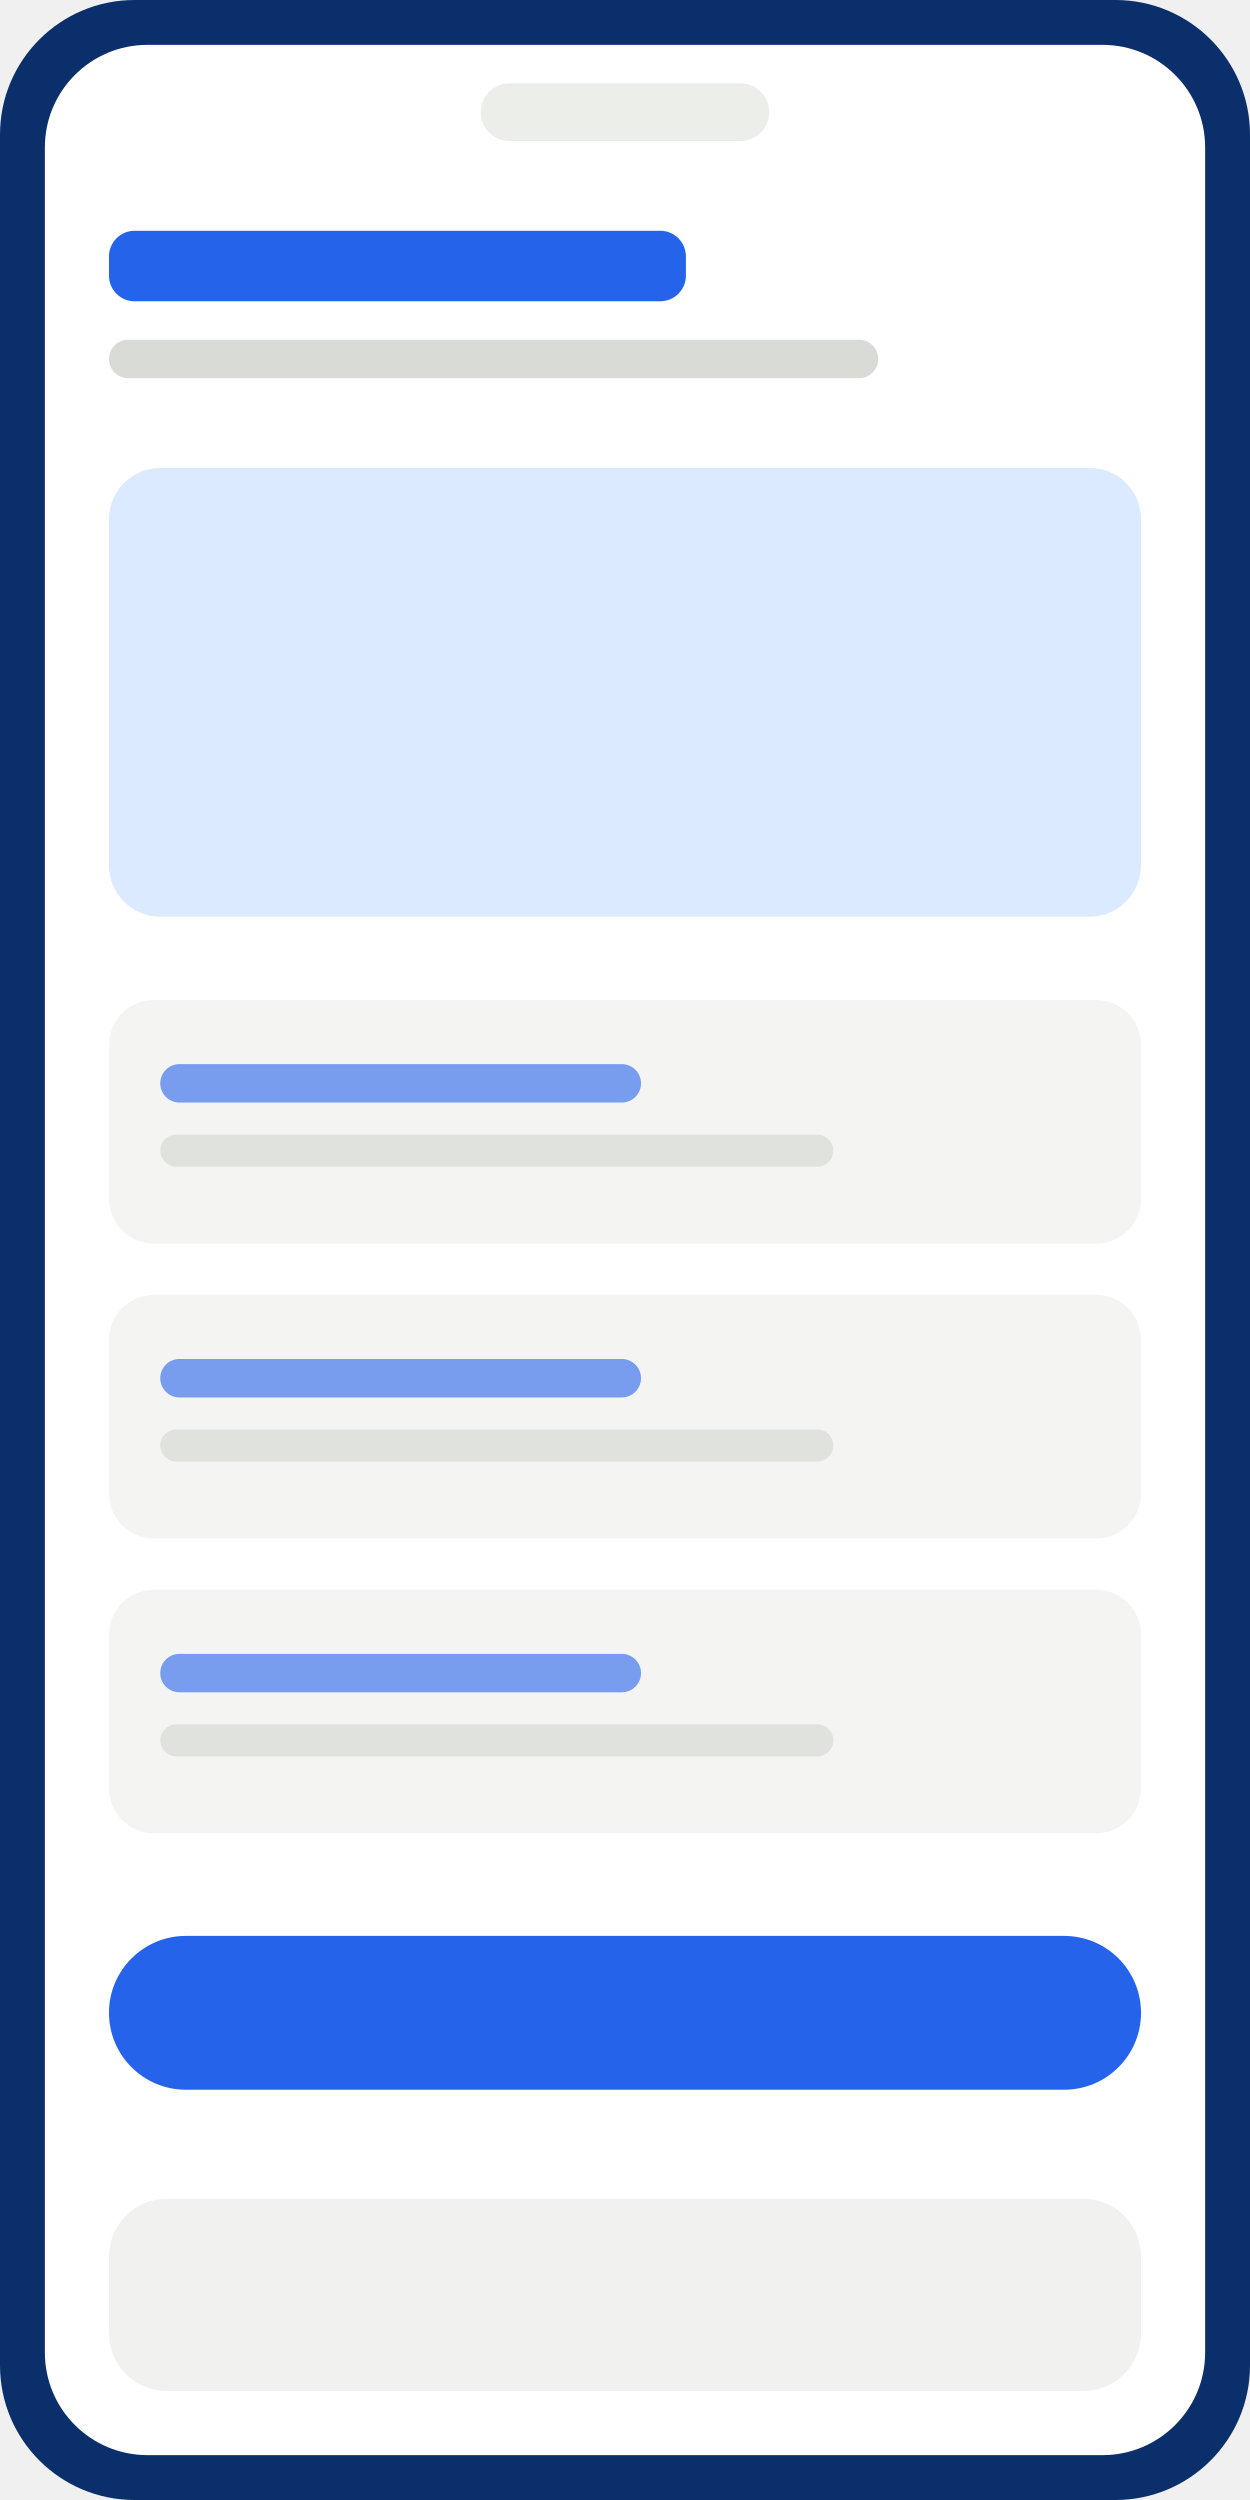
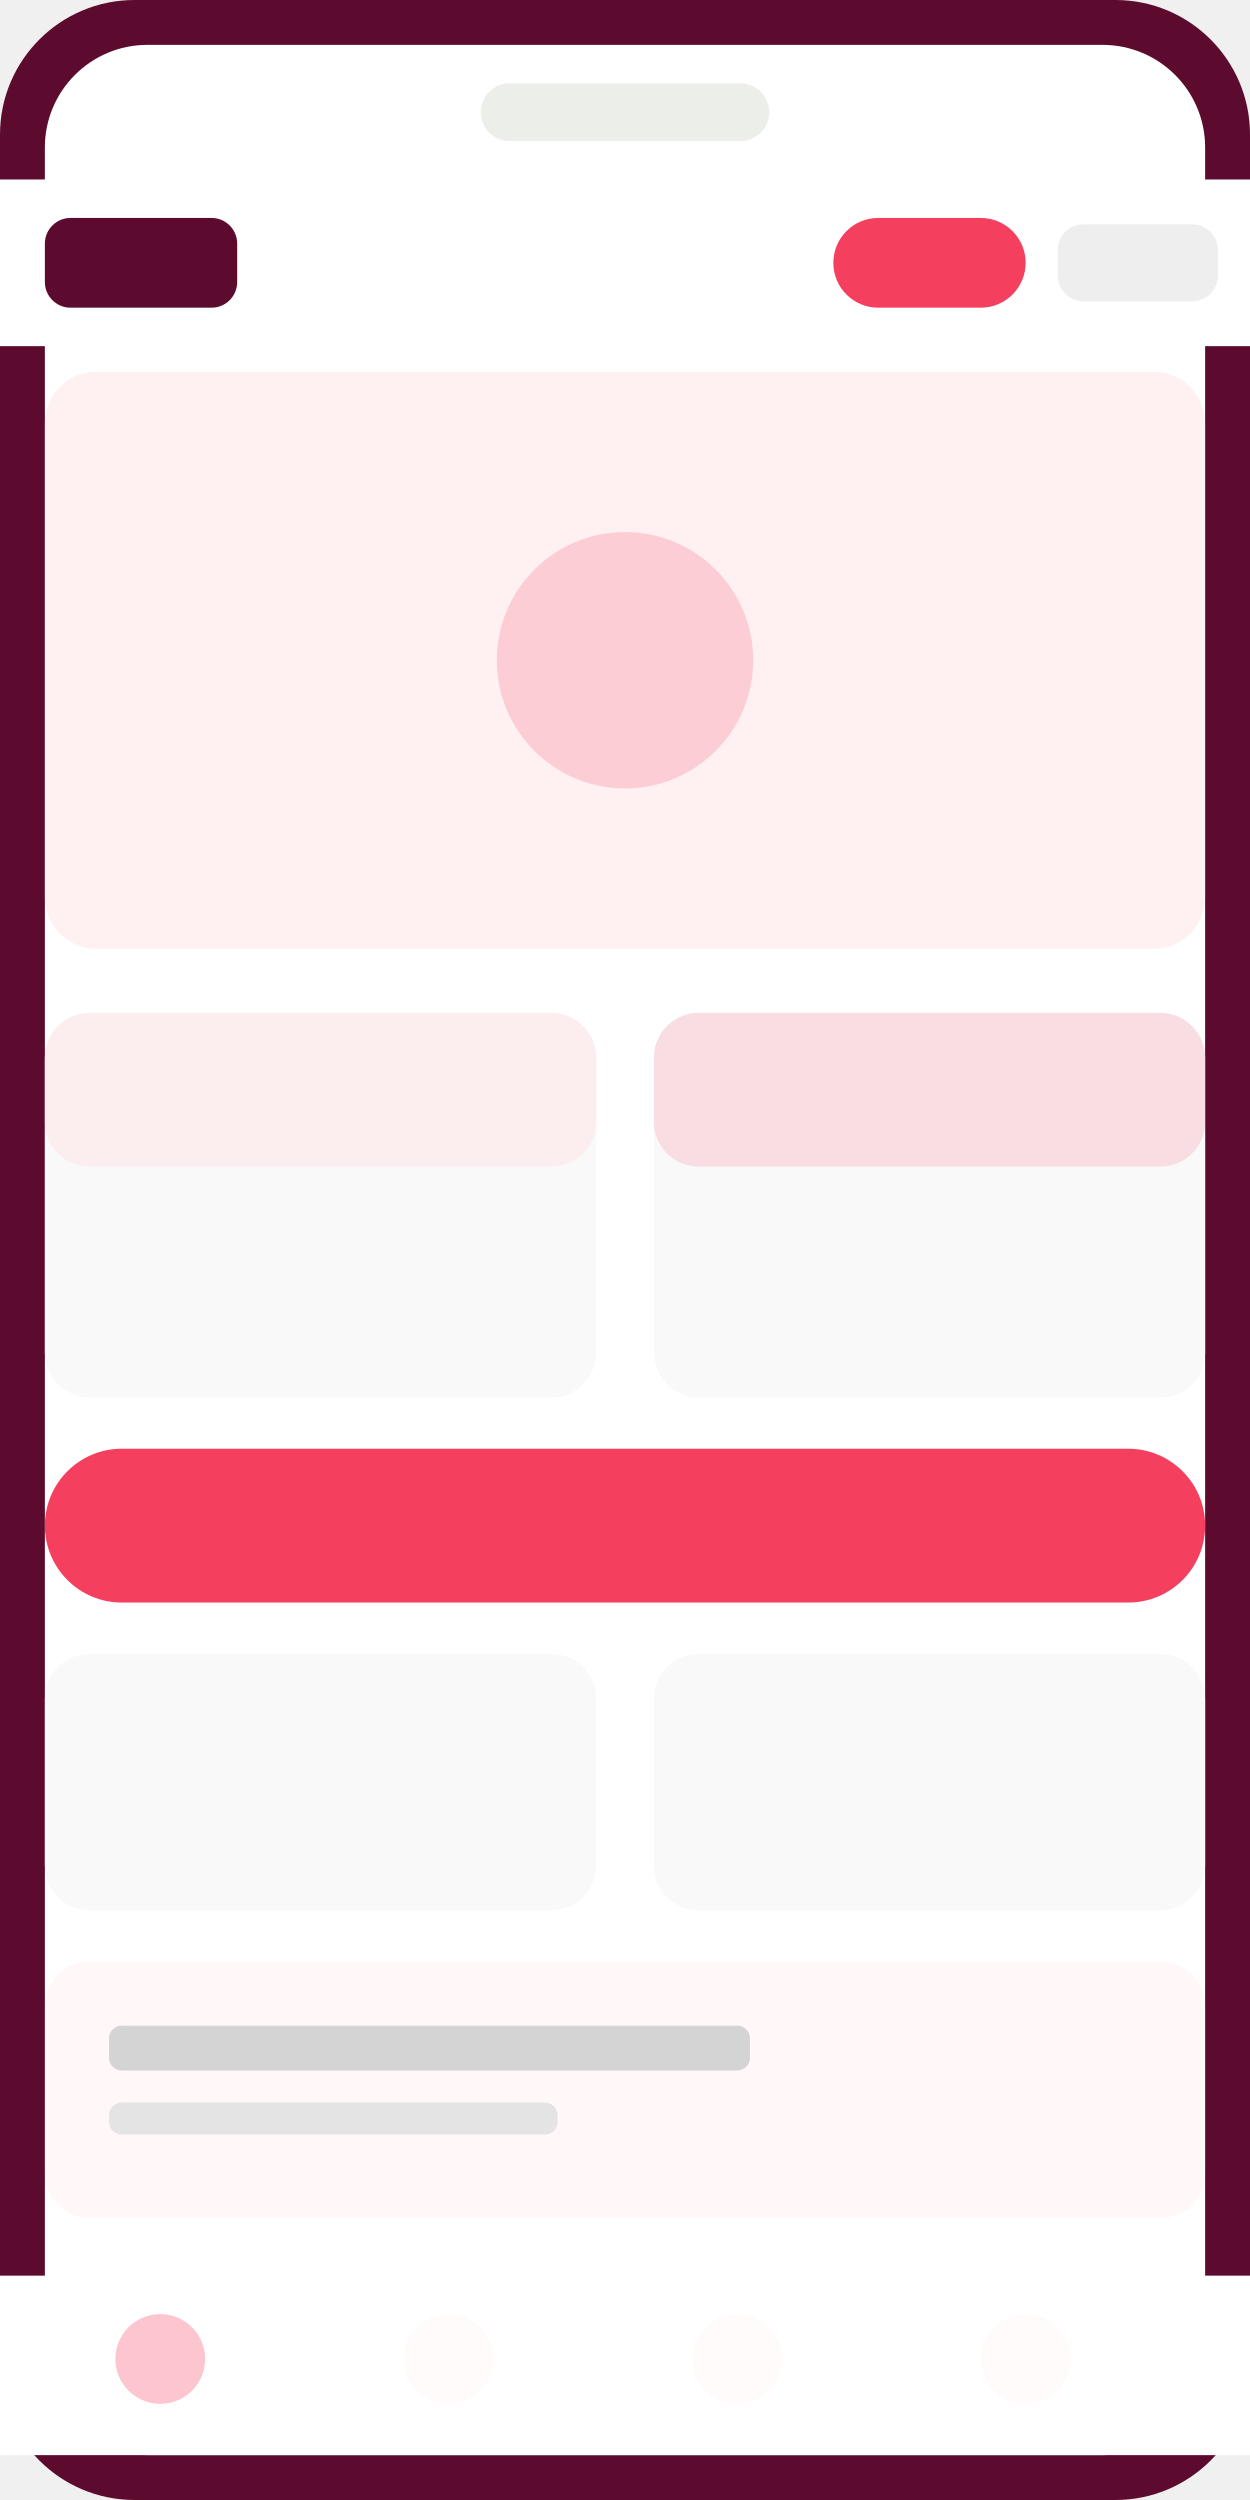
<svg xmlns="http://www.w3.org/2000/svg" viewBox="0 0 390 780" width="390" height="780" role="img" aria-label="Sosyal Medya Yönetim Paketi mobil görünüm">
-   <rect width="390" height="780" rx="42" fill="#0b2f6b" />
+   <rect width="390" height="780" rx="42" fill="#5c0a2e" />
  <rect x="14" y="14" width="362" height="752" rx="32" fill="#ffffff" />
  <rect x="150" y="26" width="90" height="18" rx="9" fill="#eceee9" />
-   <rect x="34" y="72" width="180" height="22" rx="8" fill="#2563eb" />
-   <rect x="34" y="106" width="240" height="12" rx="6" fill="#d8dbd6" />
-   <rect x="34" y="146" width="322" height="140" rx="16" fill="#dbeafe" />
-   <rect x="34" y="312" width="322" height="76" rx="14" fill="#f4f5f2" />
-   <rect x="50" y="332" width="150" height="12" rx="6" fill="#2563eb" opacity="0.6" />
-   <rect x="50" y="354" width="210" height="10" rx="5" fill="#dfe2dd" />
-   <rect x="34" y="404" width="322" height="76" rx="14" fill="#f4f5f2" />
-   <rect x="50" y="424" width="150" height="12" rx="6" fill="#2563eb" opacity="0.6" />
-   <rect x="50" y="446" width="210" height="10" rx="5" fill="#dfe2dd" />
-   <rect x="34" y="496" width="322" height="76" rx="14" fill="#f4f5f2" />
-   <rect x="50" y="516" width="150" height="12" rx="6" fill="#2563eb" opacity="0.6" />
-   <rect x="50" y="538" width="210" height="10" rx="5" fill="#dfe2dd" />
-   <rect x="34" y="604" width="322" height="48" rx="24" fill="#2563eb" />
-   <rect x="34" y="686" width="322" height="60" rx="18" fill="#f1f2ef" />
+   <rect x="0" y="56" width="390" height="52" fill="#ffffff" />
+   <rect x="14" y="68" width="60" height="28" rx="8" fill="#5c0a2e" />
+   <rect x="260" y="68" width="60" height="28" rx="14" fill="#f43f5e" />
+   <rect x="330" y="70" width="50" height="24" rx="8" fill="#eeeeee" />
+   <rect x="14" y="116" width="362" height="180" rx="16" fill="#ffe4e6" fill-opacity="0.5" />
+   <circle cx="195" cy="206" r="40" fill="#f43f5e" fill-opacity="0.2" />
+   <rect x="14" y="316" width="172" height="120" rx="14" fill="#f9f9f9" />
+   <rect x="14" y="316" width="172" height="48" rx="14" fill="#ffe4e6" fill-opacity="0.5" />
+   <rect x="204" y="316" width="172" height="120" rx="14" fill="#f9f9f9" />
+   <rect x="204" y="316" width="172" height="48" rx="14" fill="#f43f5e" fill-opacity="0.15" />
+   <rect x="14" y="452" width="362" height="48" rx="24" fill="#f43f5e" />
+   <rect x="14" y="516" width="172" height="80" rx="14" fill="#f9f9f9" />
+   <rect x="204" y="516" width="172" height="80" rx="14" fill="#f9f9f9" />
+   <rect x="14" y="612" width="362" height="80" rx="14" fill="#ffe4e6" fill-opacity="0.3" />
+   <rect x="34" y="632" width="200" height="14" rx="4" fill="#d4d4d4" />
+   <rect x="34" y="656" width="140" height="10" rx="4" fill="#e4e4e4" />
+   <rect x="0" y="710" width="390" height="56" fill="#ffffff" />
+   <circle cx="50" cy="736" r="14" fill="#f43f5e" fill-opacity="0.3" />
+   <circle cx="140" cy="736" r="14" fill="#ffe4e6" fill-opacity="0.15" />
+   <circle cx="230" cy="736" r="14" fill="#ffe4e6" fill-opacity="0.15" />
+   <circle cx="320" cy="736" r="14" fill="#ffe4e6" fill-opacity="0.15" />
</svg>
